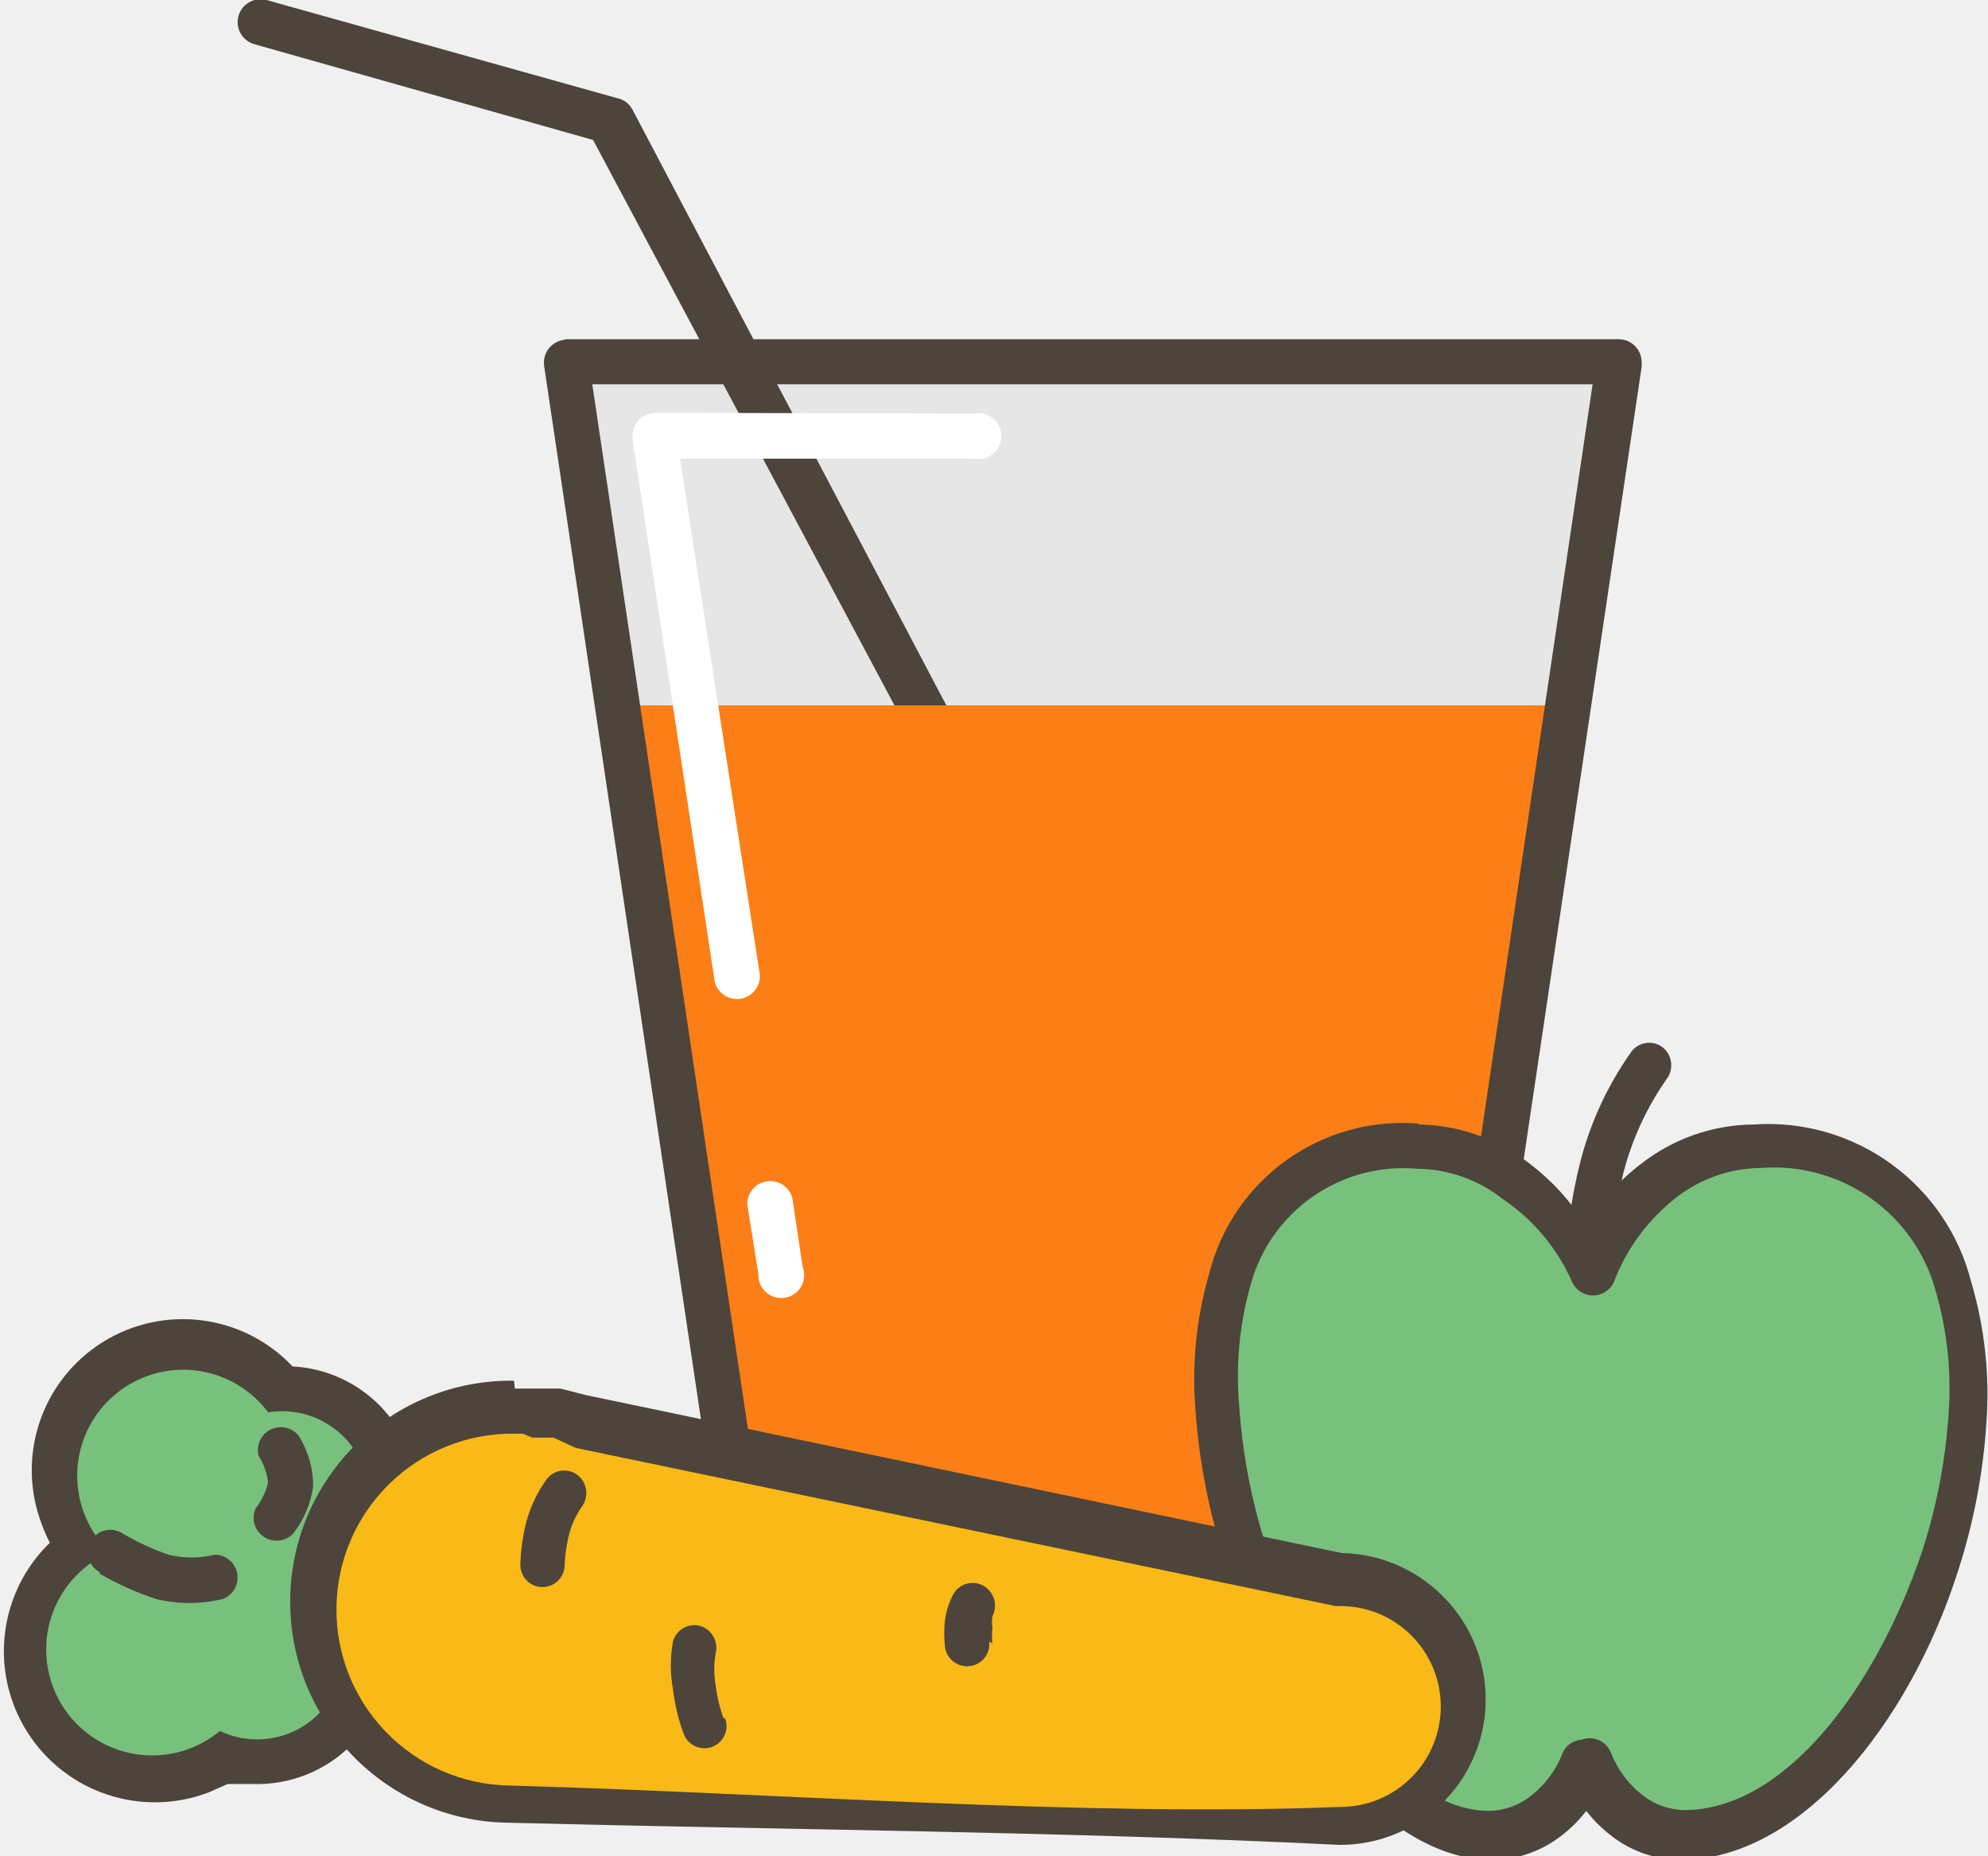
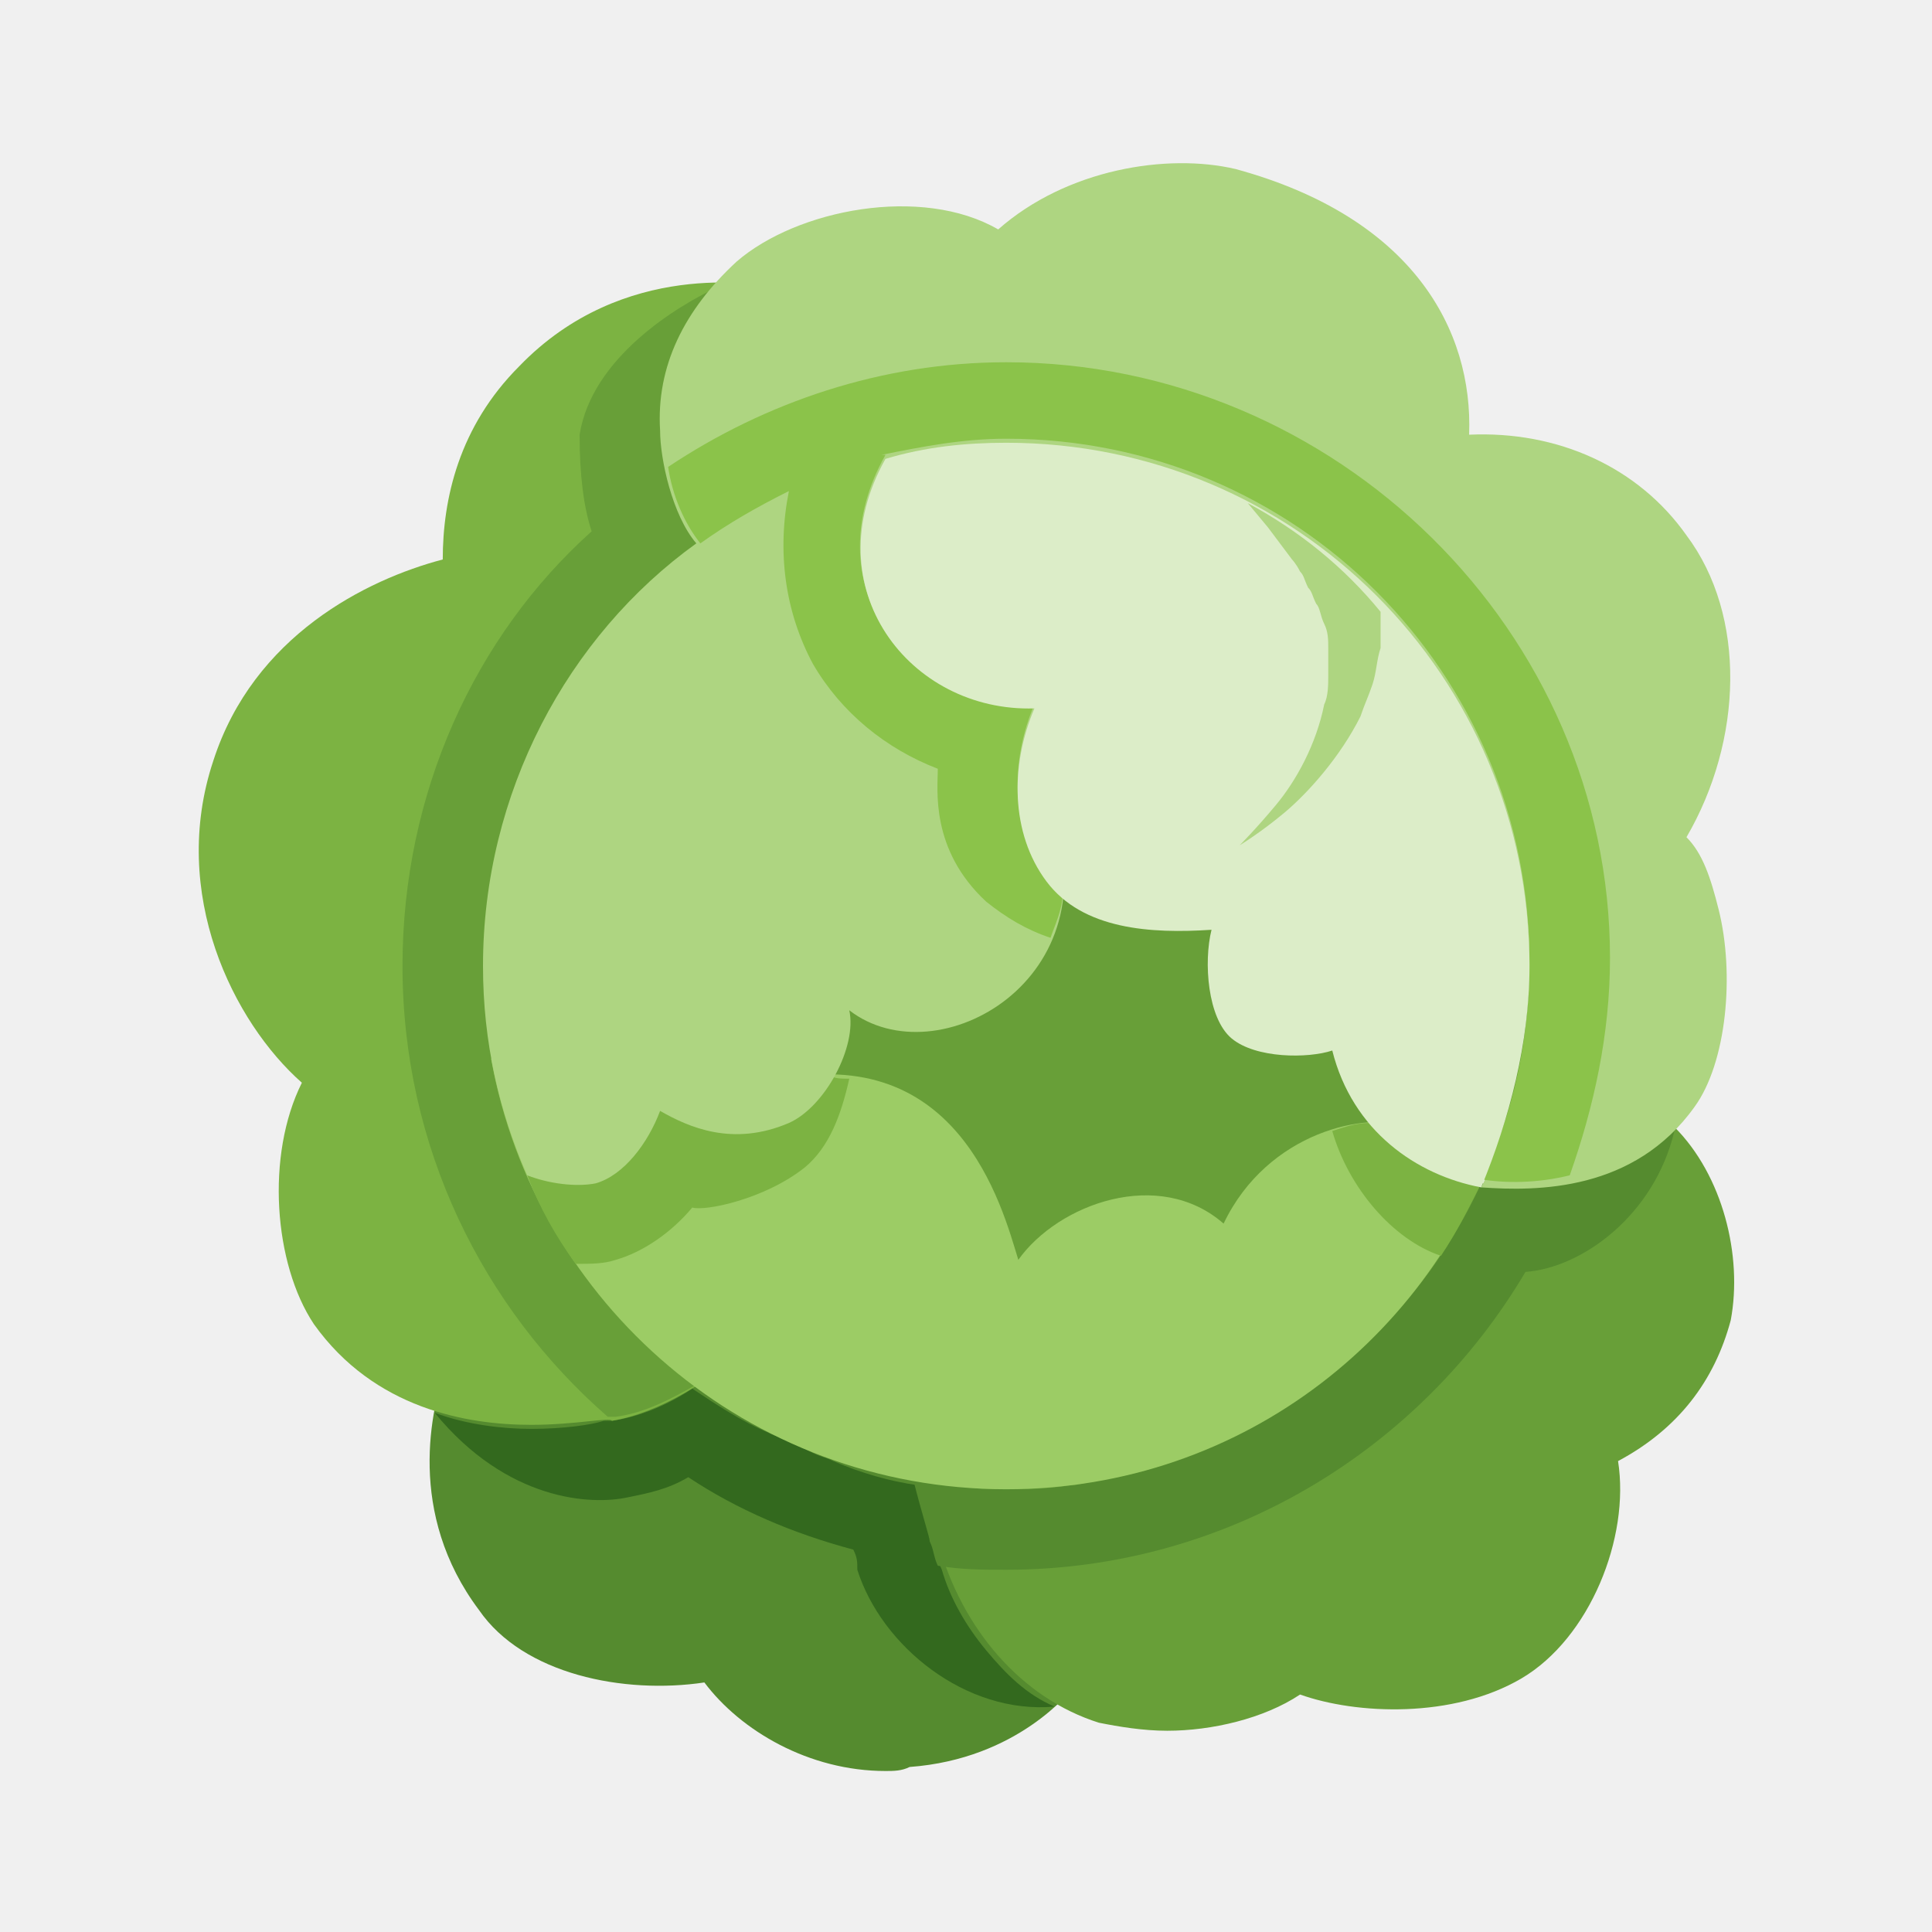
- <svg xmlns="http://www.w3.org/2000/svg" viewBox="0 0 25.14 23.47">
-   <defs>
-     <style>
-       .cls-4{fill-rule:evenodd}.cls-2{fill:#4d443c}.cls-4{fill:#78c17c}
-     </style>
-   </defs>
-   <g id="Layer_2" data-name="Layer 2">
-     <g id="Layer_1-2" data-name="Layer 1">
-       <path d="M7.16 4.58h13.32l-2.67 17.89H9.82L7.16 4.58z" style="fill-rule:evenodd;fill:#e6e6e6" />
-       <path d="M13 10.88a.29.29 0 1 1-.5.27l-5-9.38L3.22.56A.28.28 0 1 1 3.37 0L7.8 1.24a.28.28 0 0 1 .2.15Z" class="cls-2" />
-       <path d="m19.83 8.92-2.02 13.55H9.82L7.81 8.92h12.02z" style="fill:#fb7f16;fill-rule:evenodd" />
-       <path d="M13.82 4.86H7.49l2.58 17.32h7.5l2.57-17.32Zm-6.66-.57h13.31a.29.29 0 0 1 .29.29.27.27 0 0 1 0 .06L18.1 22.51a.29.29 0 0 1-.28.24h-8a.29.29 0 0 1-.28-.26L6.88 4.62a.29.29 0 0 1 .24-.32ZM5 19.8a.53.53 0 0 0-.31-.09h-.15a.57.57 0 0 1-.46-.71.54.54 0 0 0 0-.14.55.55 0 0 0 0-.11.52.52 0 0 0-.23-.27.53.53 0 0 0-.35-.06.57.57 0 0 1-.57-.25.78.78 0 0 0-.91-.3H2a.77.77 0 0 0-.46 1 .75.75 0 0 0 .22.32.56.56 0 0 1 .16.21.57.57 0 0 1-.3.75.77.77 0 0 0 .57 1.44h.09l.08-.05a.57.57 0 0 1 .64-.17.52.52 0 0 0 .2.05.53.53 0 0 0 .4-.16.52.52 0 0 0 .12-.19.57.57 0 0 1 .74-.33.53.53 0 0 0 .19 0h.22a.53.53 0 0 0 .29-.63v-.07A.52.52 0 0 0 5 19.8m.22-1.15a1.66 1.66 0 0 1 1 1 1.67 1.67 0 0 1-1 2.14 1.67 1.67 0 0 1-.59.1h-.04l-.14.17a1.68 1.68 0 0 1-1.26.5h-.31l-.25.11a1.91 1.91 0 0 1-2-3.16 2 2 0 0 1-.1-.23 1.91 1.91 0 0 1 3.17-2 1.67 1.67 0 0 1 1.48 1.09v.06a1.65 1.65 0 0 1 .02.22Z" class="cls-2" />
-       <path d="M4.64 19.14a1.1 1.1 0 1 1-.35 2.12 1.1 1.1 0 0 1-1.51.63 1.34 1.34 0 1 1-1.39-2.26 1.34 1.34 0 1 1 2-1.77 1.1 1.1 0 0 1 1.26 1.28" class="cls-4" />
-       <path d="M1.26 19.88a.28.28 0 0 1 .27-.5 3.23 3.23 0 0 0 .6.28 1.24 1.24 0 0 0 .59 0 .29.29 0 0 1 .1.56 1.79 1.79 0 0 1-.85 0 3.7 3.7 0 0 1-.71-.32M3.27 18.41a.29.29 0 0 1 .51-.25 1.2 1.2 0 0 1 .18.64 1.26 1.26 0 0 1-.25.59.29.29 0 0 1-.48-.31.9.9 0 0 0 .16-.33.8.8 0 0 0-.12-.34M20.35 16.13a.28.28 0 1 1-.56 0 6.42 6.42 0 0 1 .2-1.46 4.23 4.23 0 0 1 .64-1.37.28.28 0 0 1 .39-.06.29.29 0 0 1 .06.4 3.67 3.67 0 0 0-.55 1.19 5.87 5.87 0 0 0-.18 1.33" class="cls-2" />
-       <path d="M17.95 14.5a2.36 2.36 0 0 1 2.13 1.62 2.36 2.36 0 0 1 2.12-1.62c4.76 0 2.31 8.69-.93 8.69a1.33 1.33 0 0 1-1.19-.91 1.33 1.33 0 0 1-1.19.91c-2.82 0-5.7-8.69-.93-8.69" class="cls-4" />
-       <path d="M19 15.16a1.77 1.77 0 0 0-1.08-.38 2 2 0 0 0-2.1 1.45 4.25 4.25 0 0 0-.15 1.54 7.46 7.46 0 0 0 .33 1.75c.57 1.79 1.72 3.38 2.83 3.38a.87.87 0 0 0 .53-.19 1.25 1.25 0 0 0 .4-.54A.28.28 0 0 1 20 22a.29.29 0 0 1 .37.16 1.25 1.25 0 0 0 .4.54.87.87 0 0 0 .53.19c1.26 0 2.41-1.52 3-3.25a7.12 7.12 0 0 0 .34-1.74 4.43 4.43 0 0 0-.16-1.57 2.12 2.12 0 0 0-2.21-1.56 1.77 1.77 0 0 0-1.08.38 2.46 2.46 0 0 0-.78 1.06.29.29 0 0 1-.53 0 2.46 2.46 0 0 0-.88-1.05m-1.08-.94a2.34 2.34 0 0 1 1.43.5 2.88 2.88 0 0 1 .7.77 2.88 2.88 0 0 1 .7-.77 2.34 2.34 0 0 1 1.43-.5 2.65 2.65 0 0 1 2.75 2 5 5 0 0 1 .19 1.77 7.7 7.7 0 0 1-.36 1.88c-.62 1.94-2 3.65-3.51 3.65a1.44 1.44 0 0 1-.88-.31 1.7 1.7 0 0 1-.31-.31 1.7 1.7 0 0 1-.31.31 1.44 1.44 0 0 1-.88.31c-1.38 0-2.74-1.79-3.38-3.78a8 8 0 0 1-.37-1.88 4.8 4.8 0 0 1 .17-1.75 2.52 2.52 0 0 1 2.66-1.9Z" class="cls-2" />
-       <path d="M6.51 17.84h.22a2.49 2.49 0 0 1 .59.13l9.62 2a1.56 1.56 0 0 1 0 3.11h-.08l-10.41-.22a2.51 2.51 0 0 1 .07-5" style="fill:#f9b916;fill-rule:evenodd" />
-       <path d="M6.61 18.13h-.1a2.22 2.22 0 0 0-.06 4.45c3.29.09 7.28.4 10.5.27a1.27 1.27 0 0 0 0-2.54h-.06l-9.61-2-.28-.13h-.27Zm-.1-.57H7.09l.31.08 9.57 2a1.84 1.84 0 0 1 1.27.54 1.84 1.84 0 0 1-1.3 3.15c-3.46-.17-7-.19-10.51-.28a2.79 2.79 0 0 1 .07-5.59Z" class="cls-2" />
-       <path d="M7.14 19.79a.28.28 0 1 1-.56 0 2.5 2.5 0 0 1 .08-.56 1.68 1.68 0 0 1 .25-.52.28.28 0 0 1 .39-.06.29.29 0 0 1 .06.4 1.12 1.12 0 0 0-.16.34 1.93 1.93 0 0 0-.06.43M9.17 21.73a.28.28 0 1 1-.53.18 2.48 2.48 0 0 1-.13-.55 1.69 1.69 0 0 1 0-.6.28.28 0 0 1 .34-.2.29.29 0 0 1 .2.35 1.13 1.13 0 0 0 0 .4 1.9 1.9 0 0 0 .1.42M12.51 20.76a.28.28 0 1 1-.56.06 1.43 1.43 0 0 1 0-.33 1 1 0 0 1 .1-.32.28.28 0 0 1 .38-.12.29.29 0 0 1 .12.39.45.45 0 0 0 0 .14.88.88 0 0 0 0 .2" class="cls-2" />
-       <path d="M9.45 15.23a.29.29 0 0 1 .57-.08l.13.87a.29.29 0 1 1-.56.09Zm2.87-10a.29.29 0 1 1 0 .57H8.6l1 6.47a.29.29 0 1 1-.57.09L8 5.56a.28.28 0 0 1 0-.05.29.29 0 0 1 .29-.29Z" style="fill:#fff" />
-     </g>
-   </g>
+ <svg xmlns="http://www.w3.org/2000/svg" xml:space="preserve" width="528" height="528" viewBox="0 0 48 48">
+   <path fill="#558B2F" d="M22 44c-1.9 0-3.6-1-4.5-2.2-2 .3-4.5-.2-5.6-1.8-1.8-2.4-1.2-5-.8-6.1 0-.1.1-.2.1-.2l2.8-4.2c.2-.4.7-.5 1.1-.4l12.3 4.8c.5.1.7.6.7 1.1l-1.2 6.5c0 .2-.1.3-.2.4-.1.1-1.4 1.8-4.1 2-.2.1-.4.1-.6.1z" />
+   <path fill="#33691E" d="M24.5 41c-.5-.6-.9-1.3-1.1-2-.1-.2-.1-.4-.2-.6-.1-.2-.2-.7-.4-1.5-.7-.1-1.4-.3-2.1-.6-.2-.1-.3-.1-.5-.2l-.6-.3c-.2-.1-.3-.1-.5-.2-.7-.3-1.3-.7-1.9-1.1-.6.4-1.3.7-2 .8H15c-.3.1-1 .2-1.8.2-.7 0-1.6-.1-2.4-.4 1.8 2.2 3.9 2.3 4.8 2.1.5-.1 1-.2 1.5-.5 1.2.8 2.6 1.4 4.1 1.8.1.2.1.3.1.5.6 1.9 2.7 3.6 4.9 3.4-.7-.3-1.2-.8-1.7-1.4z" />
+   <path fill="#7CB342" d="M13.2 35.4c-1.6 0-3.9-.4-5.4-2.5-1-1.5-1.2-4.2-.3-6-1.7-1.5-3.3-4.7-2.2-8 1-3.1 3.8-4.5 5.7-5 0-1.5.4-3.3 1.9-4.8 2.6-2.7 6-2 6.2-2 .5.1.8.6.7 1.1l.4 23.5c-.1.4-2.6 3.2-5 3.6 0-.1-.9.1-2 .1z" />
+   <path fill="#689F38" d="M41.6 28c-1.5 1.5-3.6 1.6-4.8 1.4.8-1.7 1.2-3.5 1.2-5.4 0-7.2-5.8-13-13-13-2.9 0-5.5.9-7.6 2.5-.5-.6-.8-1.6-.9-2.3v-.5c0-.3 0-.6.1-.9v-.1c.1-.3.1-.6.2-.8 0 0 0-.1.1-.1.1-.3.2-.5.4-.8v-.1c.2-.3.4-.5.6-.8-1.1.5-3.2 1.8-3.5 3.7 0 1 .1 1.8.3 2.4C11.8 15.8 10 19.7 10 24c0 4.5 2 8.5 5.1 11.2h.2c.7-.1 1.3-.4 2-.8 1.6 1.2 3.5 2 5.6 2.4.2.8.4 1.4.4 1.5.6 2.2 2.1 3.9 4 4.5.5.1 1.1.2 1.7.2 1.1 0 2.4-.3 3.3-.9 1.4.5 3.8.6 5.5-.4 1.7-1 2.7-3.5 2.4-5.4 1.5-.8 2.4-2 2.8-3.5.3-1.6-.2-3.6-1.4-4.8z" />
+   <path fill="#558B2F" d="M36.8 29.4c-1.6 3.5-4.8 6.2-8.6 7.2h-.1c-.5.1-.9.2-1.4.3h-.1c-.6.1-1.1.1-1.6.1-.4 0-.8 0-1.2-.1-.2 0-.5-.1-.7-.1h-.4c.2.8.4 1.4.4 1.5.1.2.1.4.2.6.6.1 1.1.1 1.7.1 5.5 0 10.3-3 12.9-7.4 1.4-.1 3.2-1.4 3.7-3.5-.2.2-.4.3-.6.5-1.4.9-3.1.9-4.2.8z" />
+   <path fill="#9CCC65" d="M35 28c-1-.4-3.5.1-4.6 2.4-1.6-1.4-4.1-.5-5.1.9-.4-1.3-1.5-5.6-6.3-4.4l-6.8-.6C13.3 32.4 18.6 37 25 37c5.9 0 10.8-3.9 12.4-9.3L35 28z" />
+   <path fill="#7CB342" d="M21.1 26.8c-.2.9-.5 1.7-1.1 2.2-1 .8-2.5 1.1-2.8 1-.5.6-1.2 1.1-1.9 1.3-.3.1-.6.1-1 .1-.5-.7-.9-1.4-1.2-2.2.4.1.8.2 1.2.2.2 0 .3 0 .4-.1.7-.2 1.3-1 1.6-1.8.5.3 1.1.6 1.9.6.4 0 .8-.1 1.3-.3.4-.2.8-.6 1.1-1.1.1.1.3.1.5.1zM34 27.9c-.3 0-.6.1-.9.2.4 1.4 1.5 2.7 2.7 3.1.4-.6.7-1.2 1-1.8-1.1-.2-2.1-.7-2.8-1.5z" />
+   <path fill="#AED581" d="M41.9 20.8c1.4-2.4 1.5-5.5 0-7.5-1.2-1.7-3.2-2.6-5.4-2.5.1-2.6-1.4-5.4-5.8-6.6-1.7-.4-4.2 0-5.9 1.5-1.9-1.1-5-.5-6.5.8-1.3 1.2-2 2.6-1.9 4.2 0 .7.3 2.1.9 2.8C14.1 15.8 12 19.7 12 24c0 1.9.4 3.6 1.1 5.2.5.2 1.2.3 1.7.2.7-.2 1.3-1 1.6-1.8.7.4 1.8.9 3.2.3.9-.4 1.7-1.9 1.5-2.8 2.2 1.7 6.6-.8 5-5l2-5-1.5-3.9c-.2 0-.4 0-.6-.1 6.7.5 12 6.1 12 13 0 1.9-.4 3.8-1.2 5.4 1.4.1 3.8.1 5.3-2 .8-1.1 1-3.3.6-4.9-.2-.8-.4-1.4-.8-1.8z" />
+   <path fill="#8BC34A" d="M25 9c-3.1 0-6 1-8.4 2.6.1.7.4 1.4.8 1.9.7-.5 1.4-.9 2.2-1.3-.3 1.5-.1 3 .6 4.3.7 1.2 1.8 2.1 3.1 2.6 0 .5-.2 2 1.2 3.3.5.4 1 .7 1.6.9.1-.3.3-.7.3-1.1l-.4-.4c-.9-1.2-.9-2.9-.3-4.3h-.2c-3 0-5.3-3-3.5-6.2h-.1c1-.2 2-.4 3.1-.4 7.2 0 13 5.8 13 13 0 1.9-.4 3.8-1.2 5.4.6.1 1.4.1 2.2-.1.6-1.7 1-3.5 1-5.4C40 15.7 33.2 9 25 9z" />
+   <path fill="#DCEDC8" d="M38 24c0-7.2-5.8-13-13-13-1 0-2 .1-3 .4-1.8 3.2.6 6.3 3.7 6.2-.6 1.4-.6 3.1.3 4.3.9 1.2 2.6 1.3 4.1 1.2-.2.8-.1 2.2.5 2.7s1.9.5 2.5.3c.5 2 2.1 3.1 3.7 3.4.7-1.7 1.2-3.6 1.2-5.5z" />
+   <path fill="#AED581" d="m31 12.5.5.6.6.8s.1.1.2.3c.1.1.1.2.2.4.1.1.1.2.2.4.1.1.1.3.2.5s.1.4.1.6v.7c0 .2 0 .5-.1.7-.2 1-.7 1.9-1.2 2.5-.5.6-.9 1-.9 1s.5-.3 1.1-.8c.6-.5 1.4-1.4 1.9-2.4.1-.3.2-.5.3-.8.1-.3.1-.6.2-.9v-.9c-.9-1.1-2-2-3.3-2.7z" />
</svg>
